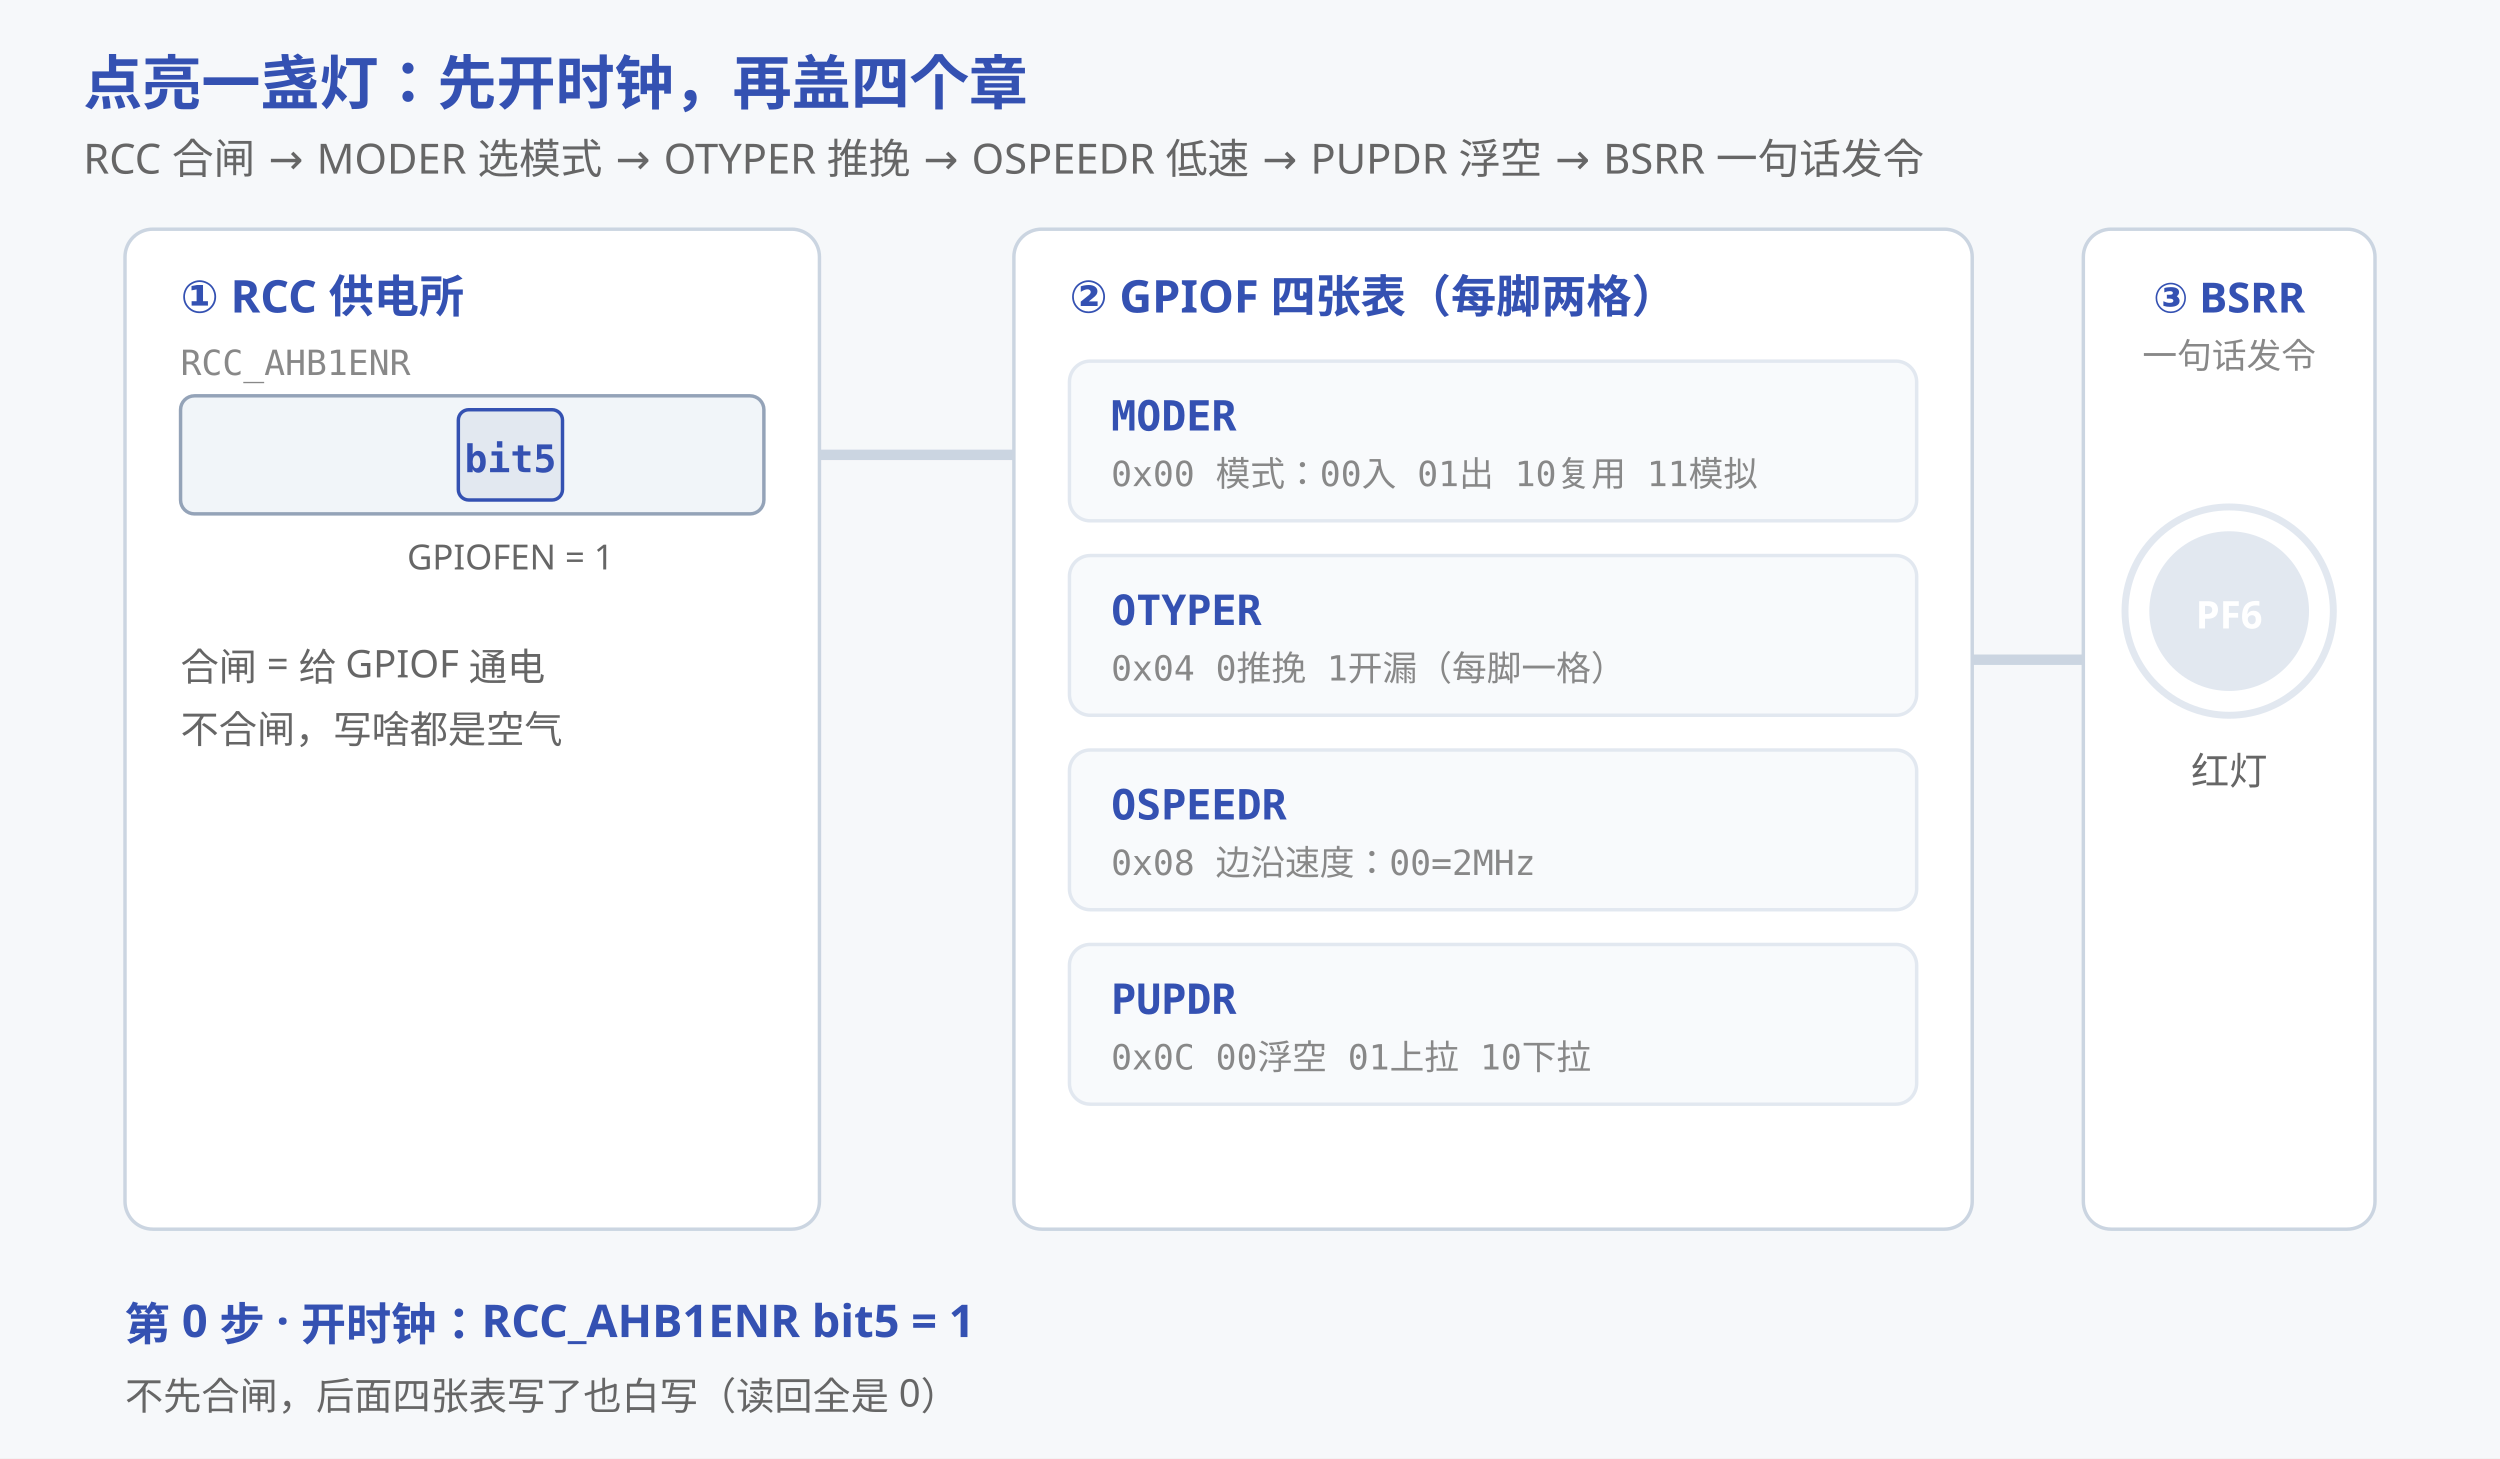
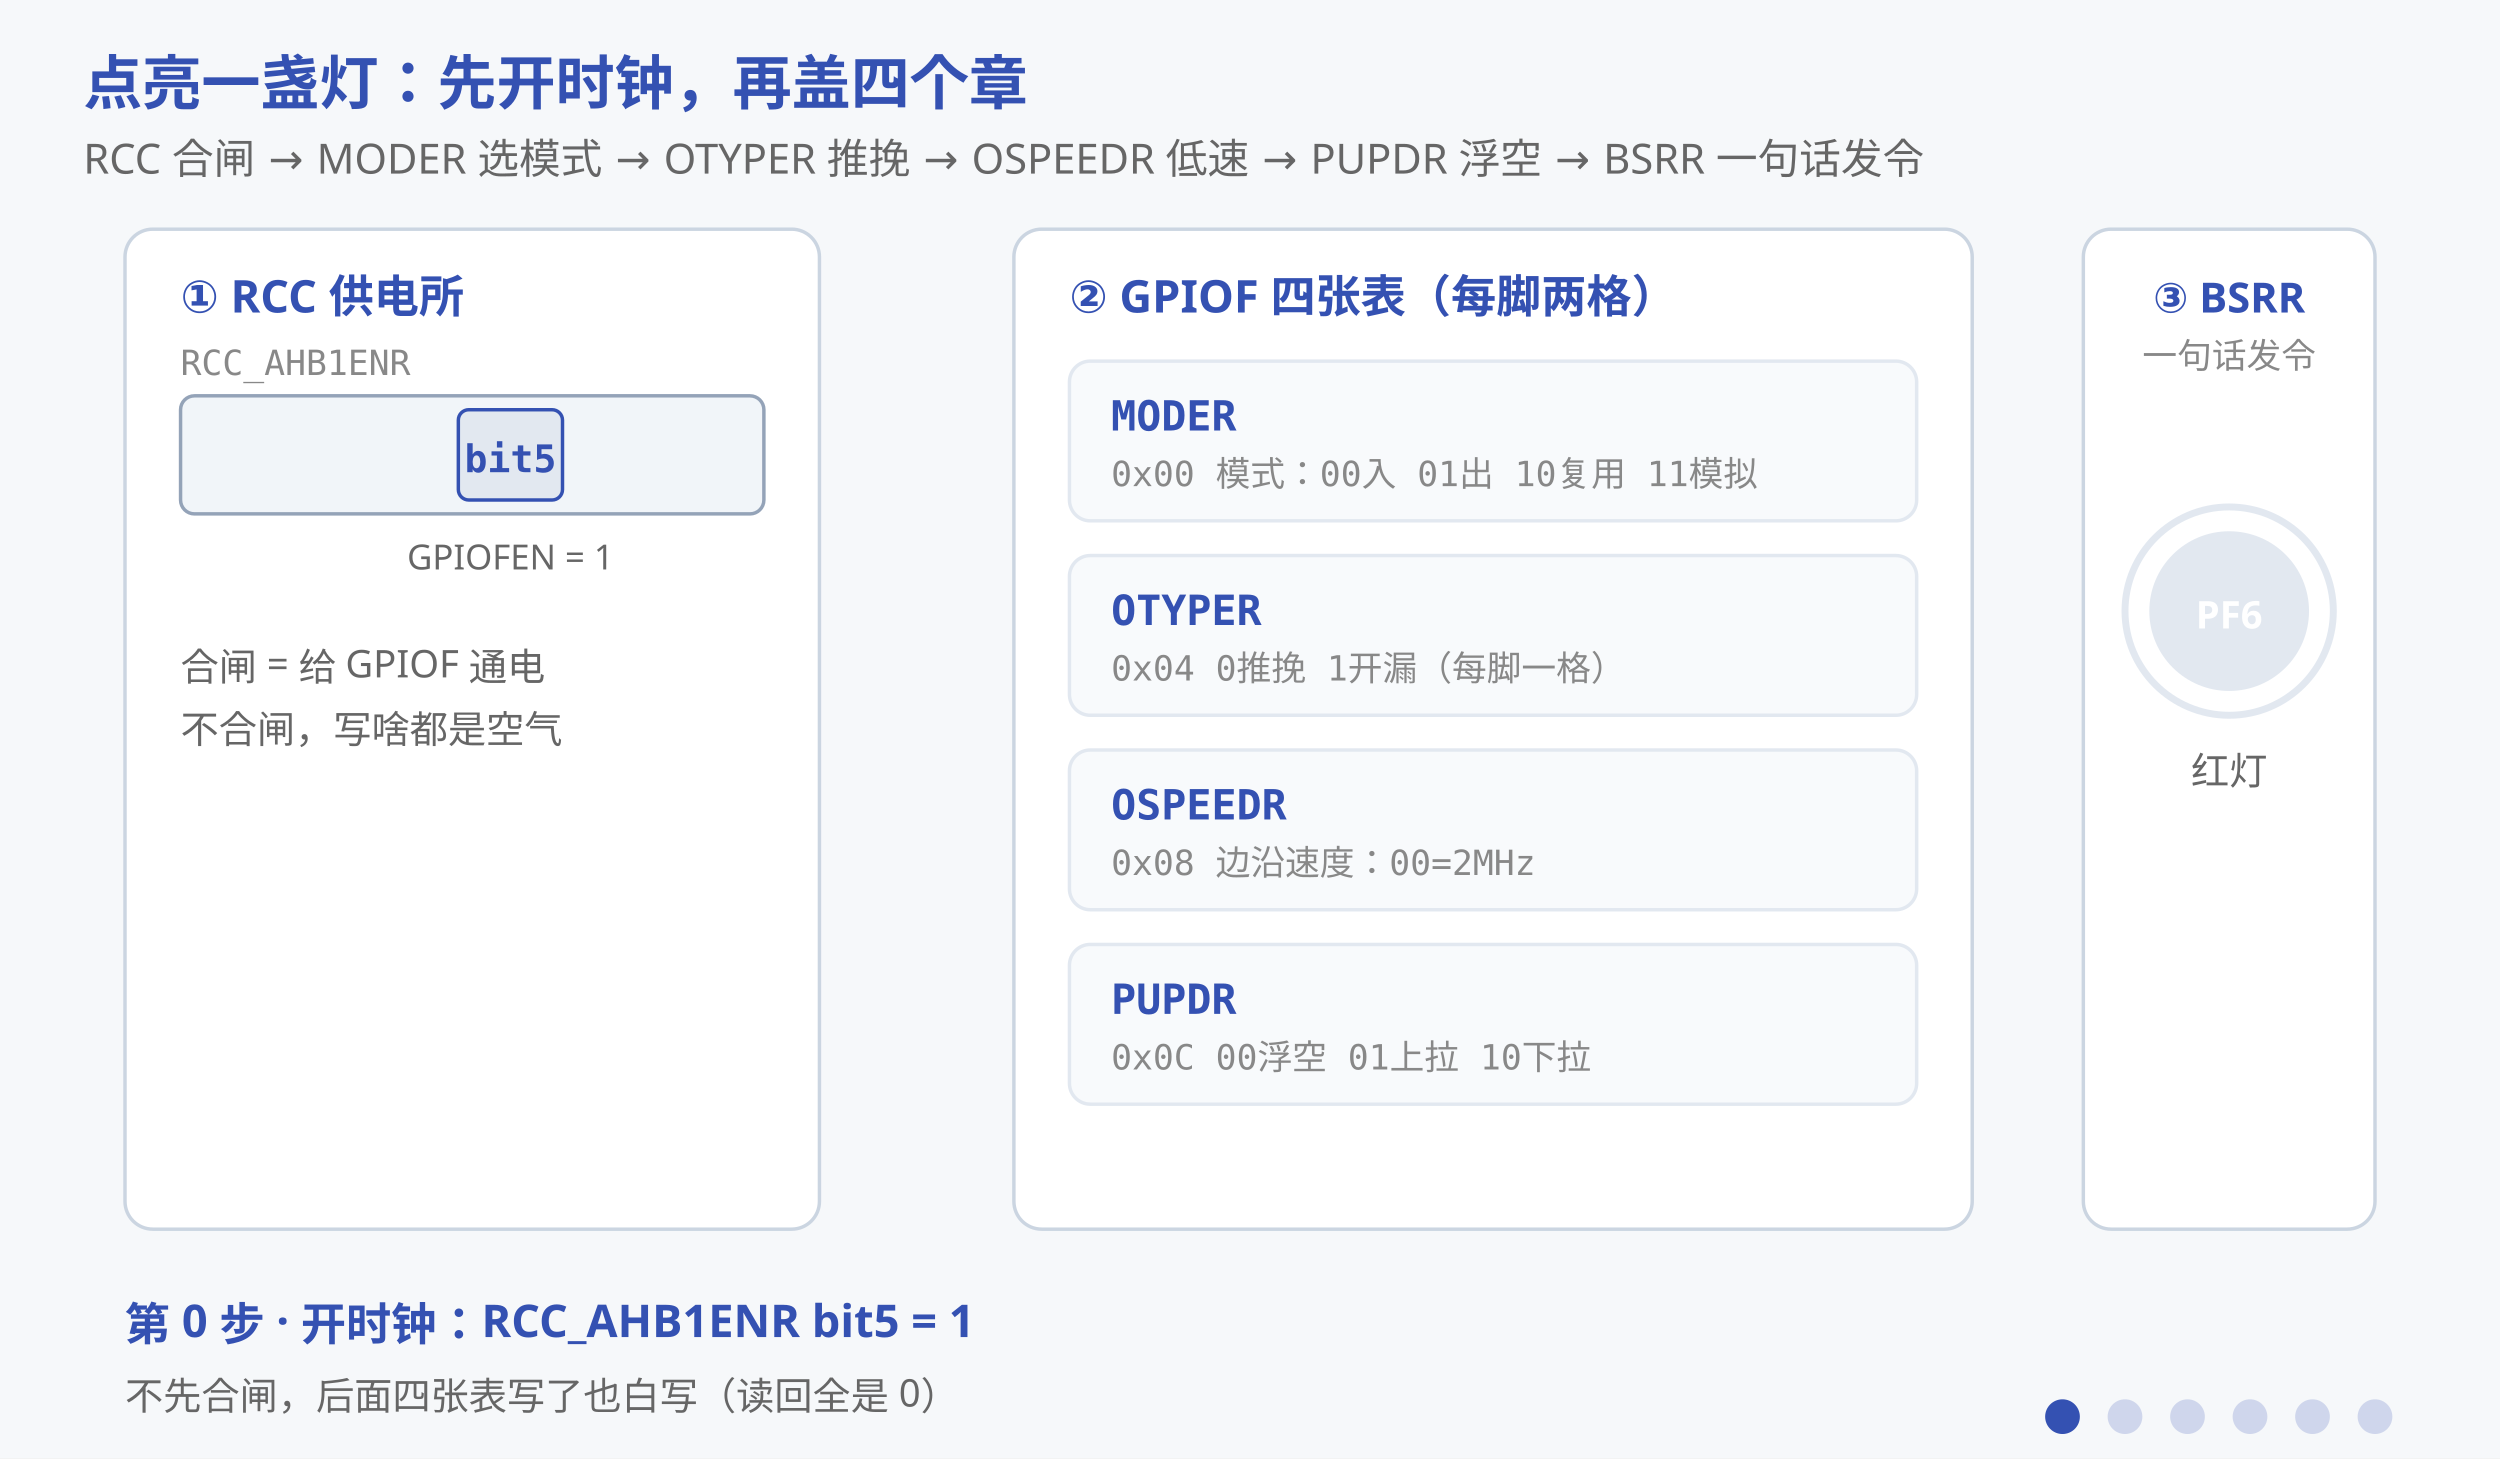
<svg xmlns="http://www.w3.org/2000/svg" viewBox="0 0 720 420" font-family="'Segoe UI','Microsoft YaHei',sans-serif">
  <rect width="720" height="420" fill="#f6f8fa" />
  <text x="24" y="30" font-size="17" font-weight="bold" fill="#3451b2">点亮一盏灯：先开时钟，再盖四个章</text>
  <text x="24" y="50" font-size="12" fill="#666">RCC 合闸 → MODER 选模式 → OTYPER 推挽 → OSPEEDR 低速 → PUPDR 浮空 → BSRR 一句话发令</text>
  <rect x="36" y="66" width="200" height="288" fill="#ffffff" stroke="#cbd5e1" rx="8" />
  <text x="52" y="90" font-size="13" font-weight="bold" fill="#3451b2">① RCC 供电所</text>
  <text x="52" y="108" font-size="10" fill="#888" font-family="Consolas,monospace">RCC_AHB1ENR</text>
  <rect x="52" y="114" width="168" height="34" fill="#f1f5f9" stroke="#94a3b8" rx="4" />
-   <rect x="132" y="118" width="30" height="26" fill="#e2e8f0" stroke="#3451b2" rx="3">
-     <animate attributeName="fill" calcMode="discrete" values="#e2e8f0;#3eaf7c;#3eaf7c" keyTimes="0;0.04;1" dur="14s" repeatCount="indefinite" />
+   <rect x="132" y="118" width="30" height="26" fill="#e2e8f0" stroke="#3451b2" rx="3" />
+   <rect x="134" y="142" width="26" height="0" fill="#3eaf7c">
+     <animate attributeName="y" values="142;142;120;120" keyTimes="0;0.02;0.06;1" dur="14s" repeatCount="indefinite" />
+     <animate attributeName="height" values="0;0;22;22" keyTimes="0;0.02;0.06;1" dur="14s" repeatCount="indefinite" />
  </rect>
  <text x="147" y="136" font-size="11" font-weight="bold" fill="#3451b2" text-anchor="middle" font-family="Consolas,monospace">bit5</text>
  <text x="147" y="164" font-size="10" fill="#666" text-anchor="middle">GPIOFEN = 1</text>
  <text x="52" y="196" font-size="11" fill="#666">合闸 = 给 GPIOF 通电</text>
  <text x="52" y="214" font-size="11" fill="#666">不合闸，写啥都是空气</text>
-   <path d="M236,131 L292,131" stroke="#cbd5e1" stroke-width="3" fill="none">
+   <path d="M236,131 L292,131" stroke="#cbd5e1" stroke-width="3" fill="none" pathLength="1000" stroke-dasharray="1000" stroke-dashoffset="1000">
    <animate attributeName="stroke" calcMode="discrete" values="#cbd5e1;#3eaf7c;#3eaf7c" keyTimes="0;0.04;1" dur="14s" repeatCount="indefinite" />
+     <animate attributeName="stroke-dashoffset" values="1000;1000;0;0" keyTimes="0;0.04;0.11;1" dur="14s" repeatCount="indefinite" />
  </path>
+   <circle cy="131" r="3" fill="#3eaf7c" opacity="0">
+     <animate attributeName="opacity" calcMode="discrete" values="0;0;1;1" keyTimes="0;0.11;0.12;1" dur="14s" repeatCount="indefinite" />
+     <animate attributeName="cx" values="236;292" dur="1.4s" repeatCount="indefinite" />
+   </circle>
  <rect x="292" y="66" width="276" height="288" fill="#ffffff" stroke="#cbd5e1" rx="8" />
  <text x="308" y="90" font-size="13" font-weight="bold" fill="#3451b2">② GPIOF 四张表（每脚两格）</text>
  <g font-family="Consolas,monospace">
    <rect x="308" y="104" width="244" height="46" fill="#f8fafc" stroke="#e2e8f0" rx="6" />
    <text x="320" y="124" font-size="12" font-weight="bold" fill="#3451b2">MODER</text>
    <text x="320" y="140" font-size="10" fill="#888">0x00 模式：00入 01出 10复用 11模拟</text>
    <g opacity="0">
      <animate attributeName="opacity" calcMode="discrete" values="0;1;1" keyTimes="0;0.15;1" dur="14s" repeatCount="indefinite" />
      <rect x="462" y="114" width="26" height="26" fill="#dbe7ff" stroke="#3451b2" rx="3" />
-       <rect x="494" y="114" width="26" height="26" fill="#dbe7ff" stroke="#3451b2" rx="3" />
      <text x="475" y="132" font-size="13" font-weight="bold" fill="#3451b2" text-anchor="middle">0</text>
-       <text x="507" y="132" font-size="13" font-weight="bold" fill="#3451b2" text-anchor="middle">1</text>
-       <text x="528" y="132" font-size="10" fill="#888">←[13:12]</text>
+       <rect x="494" y="114" width="26" height="26" fill="#dbe7ff" stroke="#3451b2" rx="3" opacity="0">
+         <animate attributeName="opacity" calcMode="discrete" values="0;1;1" keyTimes="0;0.19;1" dur="14s" repeatCount="indefinite" />
+       </rect>
+       <text x="507" y="132" font-size="13" font-weight="bold" fill="#3451b2" text-anchor="middle" opacity="0">1<animate attributeName="opacity" calcMode="discrete" values="0;1;1" keyTimes="0;0.19;1" dur="14s" repeatCount="indefinite" />
+       </text>
+       <text x="528" y="132" font-size="10" fill="#888" opacity="0">←[13:12]<animate attributeName="opacity" calcMode="discrete" values="0;1;1" keyTimes="0;0.22;1" dur="14s" repeatCount="indefinite" />
+       </text>
    </g>
    <rect x="308" y="160" width="244" height="46" fill="#f8fafc" stroke="#e2e8f0" rx="6" />
    <text x="320" y="180" font-size="12" font-weight="bold" fill="#3451b2">OTYPER</text>
    <text x="320" y="196" font-size="10" fill="#888">0x04 0推挽 1开漏（每脚一格）</text>
    <g opacity="0">
      <animate attributeName="opacity" calcMode="discrete" values="0;1;1" keyTimes="0;0.30;1" dur="14s" repeatCount="indefinite" />
      <rect x="478" y="170" width="26" height="26" fill="#dbe7ff" stroke="#3451b2" rx="3" />
      <text x="491" y="188" font-size="13" font-weight="bold" fill="#3451b2" text-anchor="middle">0</text>
      <text x="512" y="188" font-size="10" fill="#888">←[6]</text>
    </g>
    <rect x="308" y="216" width="244" height="46" fill="#f8fafc" stroke="#e2e8f0" rx="6" />
    <text x="320" y="236" font-size="12" font-weight="bold" fill="#3451b2">OSPEEDR</text>
    <text x="320" y="252" font-size="10" fill="#888">0x08 边沿速度：00=2MHz</text>
    <g opacity="0">
      <animate attributeName="opacity" calcMode="discrete" values="0;1;1" keyTimes="0;0.45;1" dur="14s" repeatCount="indefinite" />
      <rect x="462" y="226" width="26" height="26" fill="#dbe7ff" stroke="#3451b2" rx="3" />
-       <rect x="494" y="226" width="26" height="26" fill="#dbe7ff" stroke="#3451b2" rx="3" />
      <text x="475" y="244" font-size="13" font-weight="bold" fill="#3451b2" text-anchor="middle">0</text>
-       <text x="507" y="244" font-size="13" font-weight="bold" fill="#3451b2" text-anchor="middle">0</text>
+       <rect x="494" y="226" width="26" height="26" fill="#dbe7ff" stroke="#3451b2" rx="3" opacity="0">
+         <animate attributeName="opacity" calcMode="discrete" values="0;1;1" keyTimes="0;0.49;1" dur="14s" repeatCount="indefinite" />
+       </rect>
+       <text x="507" y="244" font-size="13" font-weight="bold" fill="#3451b2" text-anchor="middle" opacity="0">0<animate attributeName="opacity" calcMode="discrete" values="0;1;1" keyTimes="0;0.49;1" dur="14s" repeatCount="indefinite" />
+       </text>
    </g>
    <rect x="308" y="272" width="244" height="46" fill="#f8fafc" stroke="#e2e8f0" rx="6" />
    <text x="320" y="292" font-size="12" font-weight="bold" fill="#3451b2">PUPDR</text>
    <text x="320" y="308" font-size="10" fill="#888">0x0C 00浮空 01上拉 10下拉</text>
    <g opacity="0">
      <animate attributeName="opacity" calcMode="discrete" values="0;1;1" keyTimes="0;0.60;1" dur="14s" repeatCount="indefinite" />
      <rect x="462" y="282" width="26" height="26" fill="#dbe7ff" stroke="#3451b2" rx="3" />
-       <rect x="494" y="282" width="26" height="26" fill="#dbe7ff" stroke="#3451b2" rx="3" />
      <text x="475" y="300" font-size="13" font-weight="bold" fill="#3451b2" text-anchor="middle">0</text>
-       <text x="507" y="300" font-size="13" font-weight="bold" fill="#3451b2" text-anchor="middle">0</text>
+       <rect x="494" y="282" width="26" height="26" fill="#dbe7ff" stroke="#3451b2" rx="3" opacity="0">
+         <animate attributeName="opacity" calcMode="discrete" values="0;1;1" keyTimes="0;0.64;1" dur="14s" repeatCount="indefinite" />
+       </rect>
+       <text x="507" y="300" font-size="13" font-weight="bold" fill="#3451b2" text-anchor="middle" opacity="0">0<animate attributeName="opacity" calcMode="discrete" values="0;1;1" keyTimes="0;0.64;1" dur="14s" repeatCount="indefinite" />
+       </text>
    </g>
  </g>
  <rect x="304" y="100" width="252" height="50" fill="none" stroke="#d97706" stroke-width="2.5" rx="8" opacity="0">
    <animate attributeName="opacity" calcMode="discrete" values="0;1;1;1;1;0;0" keyTimes="0;0.15;0.30;0.45;0.60;0.75;1" dur="14s" repeatCount="indefinite" />
    <animateTransform attributeName="transform" type="translate" calcMode="discrete" values="0 0;0 0;0 56;0 112;0 168;0 168;0 168" keyTimes="0;0.15;0.30;0.45;0.60;0.75;1" dur="14s" repeatCount="indefinite" />
  </rect>
-   <path d="M568,190 L600,190" stroke="#cbd5e1" stroke-width="3" fill="none">
+   <path d="M568,190 L600,190" stroke="#cbd5e1" stroke-width="3" fill="none" pathLength="1000" stroke-dasharray="1000" stroke-dashoffset="1000">
    <animate attributeName="stroke" calcMode="discrete" values="#cbd5e1;#3eaf7c;#3eaf7c" keyTimes="0;0.75;1" dur="14s" repeatCount="indefinite" />
+     <animate attributeName="stroke-dashoffset" values="1000;1000;0;0" keyTimes="0;0.75;0.80;1" dur="14s" repeatCount="indefinite" />
  </path>
  <rect x="600" y="66" width="84" height="288" fill="#ffffff" stroke="#cbd5e1" rx="8" />
  <text x="642" y="90" font-size="12" font-weight="bold" fill="#3451b2" text-anchor="middle">③ BSRR</text>
  <text x="642" y="106" font-size="10" fill="#888" text-anchor="middle">一句话发令</text>
  <circle cx="642" cy="176" r="30" fill="none" stroke="#e2e8f0" stroke-width="2" />
  <circle cx="642" cy="176" r="23" fill="#e2e8f0">
-     <animate attributeName="fill" calcMode="discrete" values="#e2e8f0;#e11d48;#e11d48" keyTimes="0;0.75;1" dur="14s" repeatCount="indefinite" />
+     <animate attributeName="fill" calcMode="discrete" values="#e2e8f0;#dc2626;#dc2626" keyTimes="0;0.75;1" dur="14s" repeatCount="indefinite" />
+   </circle>
+   <circle cx="642" cy="176" r="23" fill="none" stroke="#d97706" stroke-width="2" opacity="0">
+     <animate attributeName="opacity" calcMode="discrete" values="0;1;1" keyTimes="0;0.75;1" dur="14s" repeatCount="indefinite" />
+     <animate attributeName="r" values="23;33" dur="1.4s" repeatCount="indefinite" />
  </circle>
  <text x="642" y="181" font-size="11" font-weight="bold" fill="#ffffff" text-anchor="middle">PF6</text>
  <text x="642" y="226" font-size="11" fill="#666" text-anchor="middle">红灯</text>
  <g opacity="0">
    <animate attributeName="opacity" calcMode="discrete" values="0;1;1" keyTimes="0;0.75;1" dur="14s" repeatCount="indefinite" />
    <text x="642" y="252" font-size="10" fill="#d97706" text-anchor="middle" font-family="Consolas,monospace">BR6 = 1</text>
    <text x="642" y="268" font-size="10" fill="#d97706" text-anchor="middle">拉低 → 亮！</text>
  </g>
  <g font-size="13" font-weight="bold" fill="#3451b2">
    <g opacity="1">
      <animate attributeName="opacity" calcMode="discrete" values="1;0;0;0;0;0;0" keyTimes="0;0.15;0.30;0.45;0.60;0.75;1" dur="14s" repeatCount="indefinite" />
      <text x="36" y="386">第 0 步 · 开时钟：RCC_AHB1ENR bit5 = 1</text>
    </g>
    <g opacity="0">
      <animate attributeName="opacity" calcMode="discrete" values="0;1;0;0;0;0;0" keyTimes="0;0.15;0.30;0.45;0.60;0.75;1" dur="14s" repeatCount="indefinite" />
      <text x="36" y="386">章 ① · MODER[13:12] = 01：PF6 当通用输出</text>
    </g>
    <g opacity="0">
      <animate attributeName="opacity" calcMode="discrete" values="0;0;1;0;0;0;0" keyTimes="0;0.15;0.30;0.45;0.60;0.75;1" dur="14s" repeatCount="indefinite" />
      <text x="36" y="386">章 ② · OTYPER[6] = 0：推挽——能推能拉</text>
    </g>
    <g opacity="0">
      <animate attributeName="opacity" calcMode="discrete" values="0;0;0;1;0;0;0" keyTimes="0;0.15;0.30;0.45;0.60;0.75;1" dur="14s" repeatCount="indefinite" />
      <text x="36" y="386">章 ③ · OSPEEDR[13:12] = 00：2MHz，LED 不需要飙车</text>
    </g>
    <g opacity="0">
      <animate attributeName="opacity" calcMode="discrete" values="0;0;0;0;1;0;0" keyTimes="0;0.15;0.30;0.45;0.60;0.75;1" dur="14s" repeatCount="indefinite" />
      <text x="36" y="386">章 ④ · PUPDR[13:12] = 00：输出浮空，不拉上不拉下</text>
    </g>
    <g opacity="0">
      <animate attributeName="opacity" calcMode="discrete" values="0;0;0;0;0;1;1" keyTimes="0;0.15;0.30;0.45;0.60;0.75;1" dur="14s" repeatCount="indefinite" />
      <text x="36" y="386">发令 · BSRR 高 16 位写 1：原子拉低——共阳灯，低电平亮！</text>
    </g>
  </g>
  <g font-size="11" fill="#666">
    <g opacity="1">
      <animate attributeName="opacity" calcMode="discrete" values="1;0;0;0;0;0;0" keyTimes="0;0.15;0.30;0.45;0.60;0.75;1" dur="14s" repeatCount="indefinite" />
      <text x="36" y="406">不先合闸，后面四张表写了也白写（读回全是 0）</text>
    </g>
    <g opacity="0">
      <animate attributeName="opacity" calcMode="discrete" values="0;1;0;0;0;0;0" keyTimes="0;0.15;0.30;0.45;0.60;0.75;1" dur="14s" repeatCount="indefinite" />
      <text x="36" y="406">两位一格：先清零再置位，别动邻居的格子</text>
    </g>
    <g opacity="0">
      <animate attributeName="opacity" calcMode="discrete" values="0;0;1;0;0;0;0" keyTimes="0;0.15;0.30;0.45;0.60;0.75;1" dur="14s" repeatCount="indefinite" />
      <text x="36" y="406">开漏留给 I2C 那种"谁都能拉低"的总线（本章第三节）</text>
    </g>
    <g opacity="0">
      <animate attributeName="opacity" calcMode="discrete" values="0;0;0;1;0;0;0" keyTimes="0;0.15;0.30;0.45;0.60;0.75;1" dur="14s" repeatCount="indefinite" />
      <text x="36" y="406">速度越高 EMI 越猛，够用就好</text>
    </g>
    <g opacity="0">
      <animate attributeName="opacity" calcMode="discrete" values="0;0;0;0;1;0;0" keyTimes="0;0.15;0.30;0.45;0.60;0.75;1" dur="14s" repeatCount="indefinite" />
      <text x="36" y="406">上下拉是输入的配角（按键那节用）</text>
    </g>
    <g opacity="0">
      <animate attributeName="opacity" calcMode="discrete" values="0;0;0;0;0;1;1" keyTimes="0;0.15;0.30;0.45;0.60;0.75;1" dur="14s" repeatCount="indefinite" />
      <text x="36" y="406">四步配好，一句话点灯——接下来去 E01 实验见真章 →</text>
    </g>
  </g>
+   <g transform="translate(594,408)" fill="#3451b2">
+     <circle cx="0" cy="0" r="5" opacity="1">
+       <animate attributeName="opacity" calcMode="discrete" values="1;0.2;0.2;0.2;0.2;0.2;0.2" keyTimes="0;0.15;0.30;0.45;0.60;0.75;1" dur="14s" repeatCount="indefinite" />
+     </circle>
+     <circle cx="18" cy="0" r="5" opacity="0.2">
+       <animate attributeName="opacity" calcMode="discrete" values="0.2;1;0.2;0.2;0.2;0.2;0.2" keyTimes="0;0.15;0.30;0.45;0.60;0.75;1" dur="14s" repeatCount="indefinite" />
+     </circle>
+     <circle cx="36" cy="0" r="5" opacity="0.2">
+       <animate attributeName="opacity" calcMode="discrete" values="0.2;0.2;1;0.2;0.2;0.2;0.2" keyTimes="0;0.15;0.30;0.45;0.60;0.75;1" dur="14s" repeatCount="indefinite" />
+     </circle>
+     <circle cx="54" cy="0" r="5" opacity="0.2">
+       <animate attributeName="opacity" calcMode="discrete" values="0.2;0.2;0.2;1;0.2;0.2;0.2" keyTimes="0;0.15;0.30;0.45;0.60;0.75;1" dur="14s" repeatCount="indefinite" />
+     </circle>
+     <circle cx="72" cy="0" r="5" opacity="0.2">
+       <animate attributeName="opacity" calcMode="discrete" values="0.2;0.2;0.2;0.2;1;0.2;0.2" keyTimes="0;0.15;0.30;0.45;0.60;0.75;1" dur="14s" repeatCount="indefinite" />
+     </circle>
+     <circle cx="90" cy="0" r="5" opacity="0.2">
+       <animate attributeName="opacity" calcMode="discrete" values="0.2;0.2;0.2;0.2;0.2;1;1" keyTimes="0;0.15;0.30;0.45;0.60;0.75;1" dur="14s" repeatCount="indefinite" />
+     </circle>
+   </g>
</svg>
